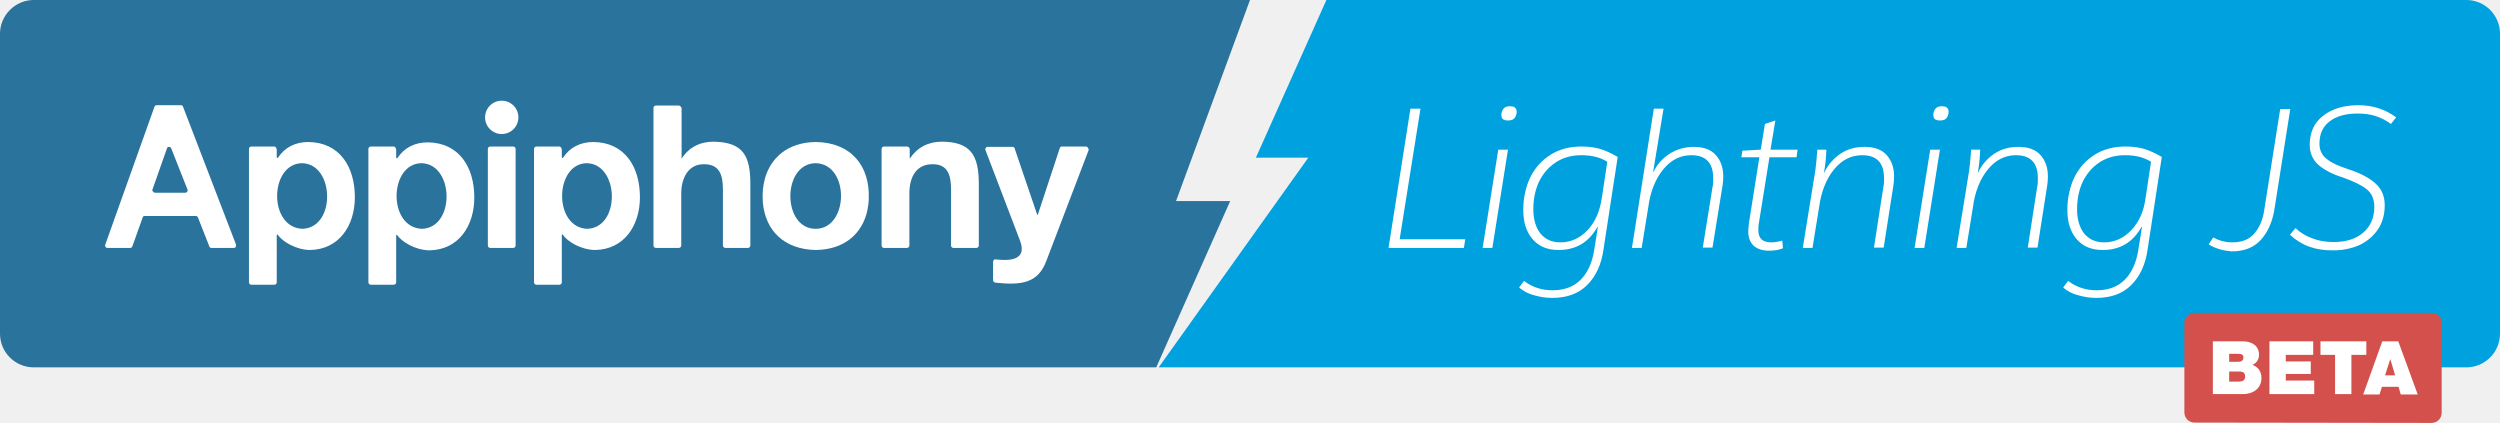
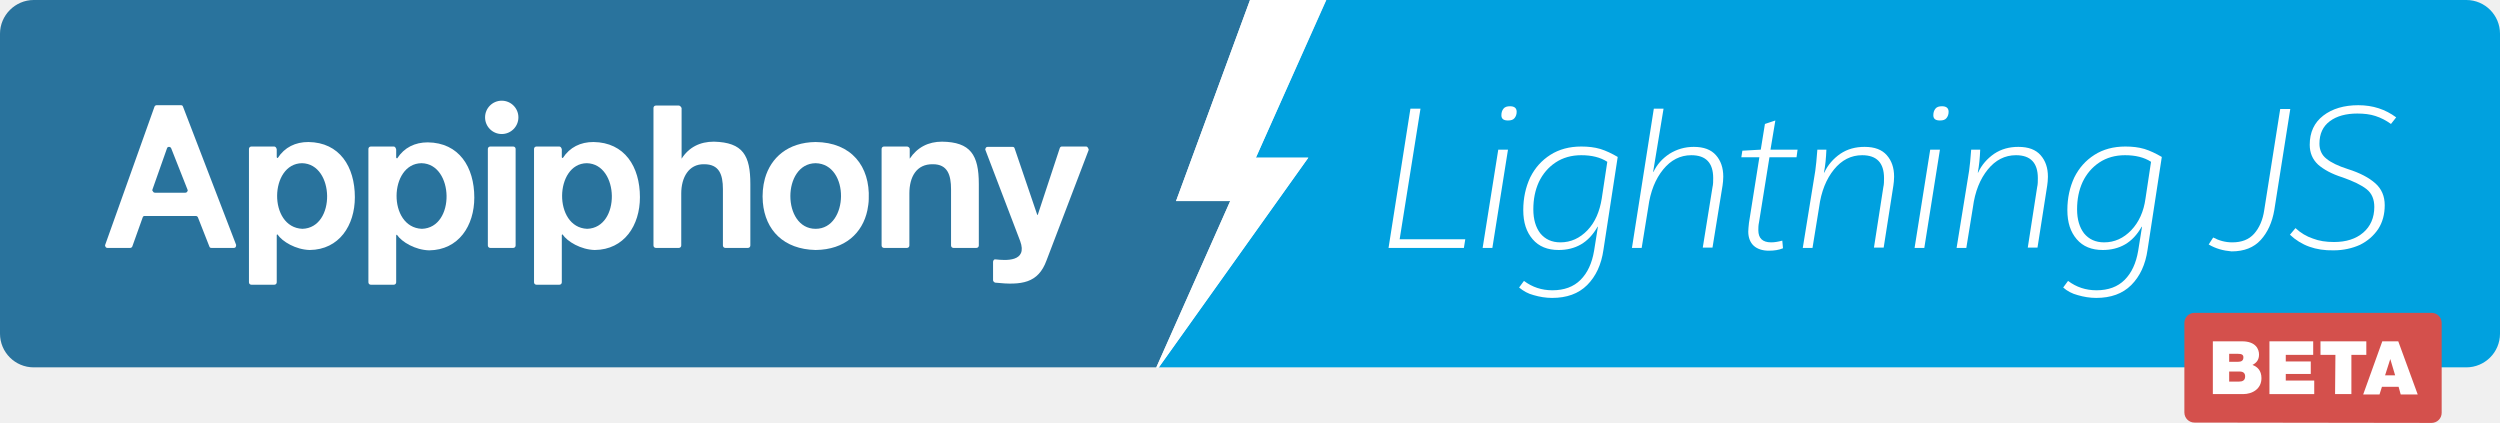
- <svg xmlns="http://www.w3.org/2000/svg" version="1.1" id="Layer_1" x="0px" y="0px" viewBox="0 0 720 121.7" style="enable-background:new 0 0 720 121.7;" xml:space="preserve">
+ <svg xmlns="http://www.w3.org/2000/svg" version="1.1" id="Layer_1" x="0px" y="0px" viewBox="-71 372.3 720 121.7" style="enable-background:new -71 372.3 720 121.7;" xml:space="preserve">
  <style type="text/css">
	.st0{fill:#00A1DF;}
	.st1{fill:#29739D;}
	.st2{fill:#FFFFFF;}
	.st3{fill:#D4504C;}
</style>
  <g>
-     <path class="st0" d="M710.3,0c5.4,0,9.7,4.4,9.7,9.7v86.4c0,5.4-4.4,9.7-9.7,9.7l-376.6,0l43.1-60.4l-15.1,0L382,0L710.3,0z" />
-     <path class="st1" d="M338.7,57.9L360,0L9.7,0C4.4,0,0,4.4,0,9.7l0,86.4c0,5.4,4.4,9.7,9.7,9.7l323.3,0l21.3-47.9L338.7,57.9z" />
+     <path class="st0" d="M639.3,372.3c5.4,0,9.7,4.4,9.7,9.7v86.4c0,5.4-4.4,9.7-9.7,9.7H262.7l43.1-60.4h-15.1l20.3-45.4H639.3z" />
+     <path class="st1" d="M267.7,430.2l21.3-57.9H-61.3c-5.3,0-9.7,4.4-9.7,9.7v86.4c0,5.4,4.4,9.7,9.7,9.7H262l21.3-47.9H267.7z" />
    <g>
-       <path class="st2" d="M403.1,68.9l18.9,0l-0.4,2.5l-21.7,0l6.3-40.1l2.9,0L403.1,68.9z" />
-       <path class="st2" d="M429.8,71.4H427l4.5-28.3h2.8L429.8,71.4z M432.4,33.2c0-0.8,0.2-1.4,0.6-1.9c0.4-0.5,1-0.7,1.9-0.7    c1.2,0,1.9,0.5,1.9,1.6c0,0.7-0.2,1.3-0.6,1.8c-0.4,0.5-1,0.7-1.9,0.7C433,34.7,432.4,34.2,432.4,33.2z" />
-       <path class="st2" d="M437.5,82.8l1.4-1.9c2.4,1.8,5.1,2.7,8.2,2.7c3.4,0,6.1-1,8.1-3c2-2,3.3-4.8,3.9-8.4l1.1-6.9h-0.1    c-1.3,2.3-2.9,4-4.8,5.1c-1.9,1.1-4.1,1.6-6.4,1.6c-3.2,0-5.7-1-7.5-3.1c-1.8-2.1-2.7-4.8-2.7-8.4c0-3.5,0.7-6.6,2-9.4    c1.4-2.8,3.3-4.9,5.8-6.5c2.5-1.6,5.5-2.4,8.9-2.4c2,0,3.8,0.2,5.5,0.7c1.6,0.5,3.3,1.3,5,2.3l-4.1,26.7    c-0.6,4.3-2.2,7.7-4.7,10.2c-2.5,2.5-5.9,3.7-10.1,3.7c-1.8,0-3.6-0.3-5.3-0.8C440.1,84.6,438.7,83.8,437.5,82.8z M461.3,57.2    l1.6-10.6c-2-1.3-4.5-1.9-7.5-1.9c-2.8,0-5.3,0.7-7.4,2.1c-2.1,1.4-3.7,3.3-4.8,5.6c-1.1,2.4-1.6,5-1.6,7.9c0,2.9,0.7,5.2,2,6.9    c1.4,1.7,3.3,2.6,5.8,2.6c3,0,5.6-1.2,7.8-3.5C459.4,64,460.7,60.9,461.3,57.2z" />
-       <path class="st2" d="M476.3,31.3l2.8,0l-3,18.2h0.1c1-2.1,2.5-3.8,4.6-5.2c2.1-1.3,4.4-2,7-2c2.9,0,5,0.8,6.4,2.4    c1.4,1.6,2.1,3.6,2.1,6.2c0,0.9-0.1,1.8-0.2,2.5l-2.9,17.9h-2.8l2.8-17.4c0.2-0.8,0.2-1.7,0.2-2.6c0-4.4-2.1-6.6-6.3-6.6    c-3.2,0-5.9,1.4-8.1,4.1c-2.2,2.7-3.7,6.3-4.3,10.9l-1.9,11.7h-2.8L476.3,31.3z" />
-       <path class="st2" d="M509.9,43.1l7.8,0l-0.3,2.2l-7.8,0L506.6,64c-0.2,0.9-0.2,1.7-0.2,2.3c0,2.3,1.2,3.5,3.7,3.5    c1,0,2.1-0.2,3.2-0.5l0.2,2.2c-1.2,0.5-2.5,0.7-4.1,0.7c-1.8,0-3.3-0.5-4.3-1.4c-1-0.9-1.6-2.3-1.6-4.1c0-0.6,0.1-1.5,0.2-2.5    l3-18.9l-5.2,0l0.3-1.9l5.3-0.3l1.2-7.4l3-1L509.9,43.1z" />
-       <path class="st2" d="M522.8,49.2c0.2-1.4,0.4-3.4,0.6-6.1h2.6c-0.1,2.4-0.3,4.6-0.7,6.6h0.1c1-2.2,2.6-4,4.6-5.4    c2.1-1.4,4.4-2,7-2c2.9,0,5,0.8,6.4,2.4c1.4,1.6,2.1,3.6,2.1,6.2c0,0.9-0.1,1.8-0.2,2.5l-2.8,17.9h-2.8l2.7-17.4    c0.2-0.8,0.2-1.7,0.2-2.6c0-4.4-2.1-6.6-6.3-6.6c-3.2,0-5.9,1.4-8.1,4.1s-3.7,6.3-4.3,10.9l-1.9,11.7h-2.8L522.8,49.2z" />
-       <path class="st2" d="M554.2,71.4l-2.8,0l4.5-28.3h2.8L554.2,71.4z M556.8,33.2c0-0.8,0.2-1.4,0.6-1.9c0.4-0.5,1-0.7,1.9-0.7    c1.2,0,1.9,0.5,1.9,1.6c0,0.7-0.2,1.3-0.6,1.8c-0.4,0.5-1,0.7-1.9,0.7C557.4,34.7,556.8,34.2,556.8,33.2z" />
-       <path class="st2" d="M567.1,49.2c0.2-1.4,0.4-3.4,0.6-6.1h2.6c-0.1,2.4-0.3,4.6-0.7,6.6h0.1c1-2.2,2.6-4,4.6-5.4    c2.1-1.4,4.4-2,7-2c2.9,0,5,0.8,6.4,2.4c1.4,1.6,2.1,3.6,2.1,6.2c0,0.9-0.1,1.8-0.2,2.5l-2.8,17.9H584l2.7-17.4    c0.2-0.8,0.2-1.7,0.2-2.6c0-4.4-2.1-6.6-6.3-6.6c-3.2,0-5.9,1.4-8.1,4.1c-2.2,2.7-3.7,6.3-4.3,10.9l-1.9,11.7l-2.8,0L567.1,49.2z" />
-       <path class="st2" d="M594.2,82.8l1.4-1.9c2.4,1.8,5.1,2.7,8.2,2.7c3.4,0,6.1-1,8.1-3c2-2,3.3-4.8,3.9-8.4l1.1-6.9h-0.1    c-1.3,2.3-2.9,4-4.8,5.1c-1.9,1.1-4.1,1.6-6.4,1.6c-3.2,0-5.7-1-7.5-3.1c-1.8-2.1-2.7-4.8-2.7-8.4c0-3.5,0.7-6.6,2-9.4    c1.4-2.8,3.3-4.9,5.8-6.5c2.5-1.6,5.5-2.4,8.9-2.4c2,0,3.8,0.2,5.5,0.7c1.6,0.5,3.3,1.3,5,2.3l-4.1,26.7    c-0.6,4.3-2.2,7.7-4.7,10.2c-2.5,2.5-5.9,3.7-10.1,3.7c-1.8,0-3.6-0.3-5.3-0.8C596.8,84.6,595.3,83.8,594.2,82.8z M617.9,57.2    l1.6-10.6c-2-1.3-4.5-1.9-7.5-1.9c-2.8,0-5.3,0.7-7.4,2.1c-2.1,1.4-3.7,3.3-4.8,5.6c-1.1,2.4-1.6,5-1.6,7.9c0,2.9,0.7,5.2,2,6.9    c1.4,1.7,3.3,2.6,5.8,2.6c3,0,5.6-1.2,7.8-3.5C616,64,617.4,60.9,617.9,57.2z" />
-       <path class="st2" d="M636.1,70.4l1.3-2c1.7,0.9,3.5,1.4,5.5,1.4c2.7,0,4.8-0.8,6.3-2.5c1.5-1.7,2.5-4,2.9-6.8l4.6-29.1l2.9,0    l-4.6,29.1c-0.6,3.5-1.9,6.4-3.9,8.6c-2,2.2-4.8,3.3-8.4,3.3C640.3,72.2,638.1,71.6,636.1,70.4z" />
-       <path class="st2" d="M659.5,67.6l1.6-1.9c1.5,1.4,3.2,2.4,5,3c1.8,0.7,3.8,1,6.1,1c3.5,0,6.3-0.9,8.4-2.7c2.1-1.8,3.2-4.3,3.2-7.4    c0-2.2-0.7-3.9-2.2-5.1c-1.5-1.2-3.8-2.3-6.9-3.4c-3.2-1-5.5-2.3-7.1-3.7c-1.6-1.5-2.4-3.4-2.4-5.7c0-3.6,1.3-6.4,3.9-8.4    c2.6-2,6-3,10.1-3c4.2,0,7.8,1.2,10.9,3.5l-1.5,1.9c-1.4-1-2.9-1.8-4.5-2.3c-1.5-0.5-3.3-0.7-5.2-0.7c-3.2,0-5.9,0.7-7.9,2.2    c-2,1.5-3,3.6-3,6.5c0,1.8,0.7,3.3,2,4.3c1.3,1.1,3.4,2.1,6.2,3c3.5,1.1,6.1,2.5,7.9,4.1c1.8,1.6,2.7,3.7,2.7,6.3    c0,2.6-0.6,4.9-1.9,6.9c-1.3,1.9-3,3.4-5.2,4.5c-2.2,1-4.8,1.6-7.6,1.6C666.9,72.2,662.8,70.7,659.5,67.6z" />
+       <path class="st2" d="M332.1,441.2H351l-0.4,2.5h-21.7l6.3-40.1h2.9L332.1,441.2z" />
+       <path class="st2" d="M358.8,443.7H356l4.5-28.3h2.8L358.8,443.7z M361.4,405.5c0-0.8,0.2-1.4,0.6-1.9s1-0.7,1.9-0.7    c1.2,0,1.9,0.5,1.9,1.6c0,0.7-0.2,1.3-0.6,1.8s-1,0.7-1.9,0.7C362,407,361.4,406.5,361.4,405.5z" />
+       <path class="st2" d="M366.5,455.1l1.4-1.9c2.4,1.8,5.1,2.7,8.2,2.7c3.4,0,6.1-1,8.1-3s3.3-4.8,3.9-8.4l1.1-6.9h-0.1    c-1.3,2.3-2.9,4-4.8,5.1s-4.1,1.6-6.4,1.6c-3.2,0-5.7-1-7.5-3.1s-2.7-4.8-2.7-8.4c0-3.5,0.7-6.6,2-9.4c1.4-2.8,3.3-4.9,5.8-6.5    c2.5-1.6,5.5-2.4,8.9-2.4c2,0,3.8,0.2,5.5,0.7c1.6,0.5,3.3,1.3,5,2.3l-4.1,26.7c-0.6,4.3-2.2,7.7-4.7,10.2s-5.9,3.7-10.1,3.7    c-1.8,0-3.6-0.3-5.3-0.8C369.1,456.9,367.7,456.1,366.5,455.1z M390.3,429.5l1.6-10.6c-2-1.3-4.5-1.9-7.5-1.9    c-2.8,0-5.3,0.7-7.4,2.1c-2.1,1.4-3.7,3.3-4.8,5.6c-1.1,2.4-1.6,5-1.6,7.9c0,2.9,0.7,5.2,2,6.9c1.4,1.7,3.3,2.6,5.8,2.6    c3,0,5.6-1.2,7.8-3.5C388.4,436.3,389.7,433.2,390.3,429.5z" />
+       <path class="st2" d="M405.3,403.6h2.8l-3,18.2h0.1c1-2.1,2.5-3.8,4.6-5.2c2.1-1.3,4.4-2,7-2c2.9,0,5,0.8,6.4,2.4    c1.4,1.6,2.1,3.6,2.1,6.2c0,0.9-0.1,1.8-0.2,2.5l-2.9,17.9h-2.8l2.8-17.4c0.2-0.8,0.2-1.7,0.2-2.6c0-4.4-2.1-6.6-6.3-6.6    c-3.2,0-5.9,1.4-8.1,4.1c-2.2,2.7-3.7,6.3-4.3,10.9l-1.9,11.7H399L405.3,403.6z" />
+       <path class="st2" d="M438.9,415.4h7.8l-0.3,2.2h-7.8l-3,18.7c-0.2,0.9-0.2,1.7-0.2,2.3c0,2.3,1.2,3.5,3.7,3.5c1,0,2.1-0.2,3.2-0.5    l0.2,2.2c-1.2,0.5-2.5,0.7-4.1,0.7c-1.8,0-3.3-0.5-4.3-1.4c-1-0.9-1.6-2.3-1.6-4.1c0-0.6,0.1-1.5,0.2-2.5l3-18.9h-5.2l0.3-1.9    l5.3-0.3l1.2-7.4l3-1L438.9,415.4z" />
+       <path class="st2" d="M451.8,421.5c0.2-1.4,0.4-3.4,0.6-6.1h2.6c-0.1,2.4-0.3,4.6-0.7,6.6h0.1c1-2.2,2.6-4,4.6-5.4    c2.1-1.4,4.4-2,7-2c2.9,0,5,0.8,6.4,2.4c1.4,1.6,2.1,3.6,2.1,6.2c0,0.9-0.1,1.8-0.2,2.5l-2.8,17.9h-2.8l2.7-17.4    c0.2-0.8,0.2-1.7,0.2-2.6c0-4.4-2.1-6.6-6.3-6.6c-3.2,0-5.9,1.4-8.1,4.1c-2.2,2.7-3.7,6.3-4.3,10.9l-1.9,11.7h-2.8L451.8,421.5z" />
+       <path class="st2" d="M483.2,443.7h-2.8l4.5-28.3h2.8L483.2,443.7z M485.8,405.5c0-0.8,0.2-1.4,0.6-1.9c0.4-0.5,1-0.7,1.9-0.7    c1.2,0,1.9,0.5,1.9,1.6c0,0.7-0.2,1.3-0.6,1.8c-0.4,0.5-1,0.7-1.9,0.7C486.4,407,485.8,406.5,485.8,405.5z" />
+       <path class="st2" d="M496.1,421.5c0.2-1.4,0.4-3.4,0.6-6.1h2.6c-0.1,2.4-0.3,4.6-0.7,6.6h0.1c1-2.2,2.6-4,4.6-5.4    c2.1-1.4,4.4-2,7-2c2.9,0,5,0.8,6.4,2.4c1.4,1.6,2.1,3.6,2.1,6.2c0,0.9-0.1,1.8-0.2,2.5l-2.8,17.9H513l2.7-17.4    c0.2-0.8,0.2-1.7,0.2-2.6c0-4.4-2.1-6.6-6.3-6.6c-3.2,0-5.9,1.4-8.1,4.1c-2.2,2.7-3.7,6.3-4.3,10.9l-1.9,11.7h-2.8L496.1,421.5z" />
+       <path class="st2" d="M523.2,455.1l1.4-1.9c2.4,1.8,5.1,2.7,8.2,2.7c3.4,0,6.1-1,8.1-3s3.3-4.8,3.9-8.4l1.1-6.9h-0.1    c-1.3,2.3-2.9,4-4.8,5.1c-1.9,1.1-4.1,1.6-6.4,1.6c-3.2,0-5.7-1-7.5-3.1s-2.7-4.8-2.7-8.4c0-3.5,0.7-6.6,2-9.4    c1.4-2.8,3.3-4.9,5.8-6.5c2.5-1.6,5.5-2.4,8.9-2.4c2,0,3.8,0.2,5.5,0.7c1.6,0.5,3.3,1.3,5,2.3l-4.1,26.7    c-0.6,4.3-2.2,7.7-4.7,10.2s-5.9,3.7-10.1,3.7c-1.8,0-3.6-0.3-5.3-0.8C525.8,456.9,524.3,456.1,523.2,455.1z M546.9,429.5    l1.6-10.6c-2-1.3-4.5-1.9-7.5-1.9c-2.8,0-5.3,0.7-7.4,2.1c-2.1,1.4-3.7,3.3-4.8,5.6c-1.1,2.4-1.6,5-1.6,7.9c0,2.9,0.7,5.2,2,6.9    c1.4,1.7,3.3,2.6,5.8,2.6c3,0,5.6-1.2,7.8-3.5C545,436.3,546.4,433.2,546.9,429.5z" />
+       <path class="st2" d="M565.1,442.7l1.3-2c1.7,0.9,3.5,1.4,5.5,1.4c2.7,0,4.8-0.8,6.3-2.5c1.5-1.7,2.5-4,2.9-6.8l4.6-29.1h2.9    l-4.6,29.1c-0.6,3.5-1.9,6.4-3.9,8.6c-2,2.2-4.8,3.3-8.4,3.3C569.3,444.5,567.1,443.9,565.1,442.7z" />
+       <path class="st2" d="M588.5,439.9l1.6-1.9c1.5,1.4,3.2,2.4,5,3c1.8,0.7,3.8,1,6.1,1c3.5,0,6.3-0.9,8.4-2.7    c2.1-1.8,3.2-4.3,3.2-7.4c0-2.2-0.7-3.9-2.2-5.1s-3.8-2.3-6.9-3.4c-3.2-1-5.5-2.3-7.1-3.7c-1.6-1.5-2.4-3.4-2.4-5.7    c0-3.6,1.3-6.4,3.9-8.4c2.6-2,6-3,10.1-3c4.2,0,7.8,1.2,10.9,3.5l-1.5,1.9c-1.4-1-2.9-1.8-4.5-2.3c-1.5-0.5-3.3-0.7-5.2-0.7    c-3.2,0-5.9,0.7-7.9,2.2s-3,3.6-3,6.5c0,1.8,0.7,3.3,2,4.3c1.3,1.1,3.4,2.1,6.2,3c3.5,1.1,6.1,2.5,7.9,4.1    c1.8,1.6,2.7,3.7,2.7,6.3c0,2.6-0.6,4.9-1.9,6.9c-1.3,1.9-3,3.4-5.2,4.5c-2.2,1-4.8,1.6-7.6,1.6    C595.9,444.5,591.8,443,588.5,439.9z" />
    </g>
-     <circle class="st2" cx="144.5" cy="33.8" r="4.8" />
-     <path class="st2" d="M141.2,42.2c-0.4,0-0.7,0.3-0.7,0.7v27.8c0,0.4,0.3,0.7,0.7,0.7h6.6c0.4,0,0.7-0.3,0.7-0.7V42.9   c0-0.4-0.3-0.7-0.7-0.7L141.2,42.2z" />
-     <path class="st2" d="M113.4,42.2l-6.6,0c-0.4,0-0.7,0.3-0.7,0.7l0,38.4c0,0.4,0.3,0.7,0.7,0.7l6.6,0c0.4,0,0.7-0.3,0.7-0.7l0-13.5   c0-0.1,0.1-0.2,0.2-0.2c1.4,2.1,5.3,4.4,9.3,4.5c8.5-0.1,13-7.1,13-15.2c0-8.8-4.4-15.8-13.4-15.9c-3.7,0-6.8,1.5-8.8,4.6   c-0.2,0-0.3-0.1-0.3-0.3v-2.2C114,42.5,113.7,42.2,113.4,42.2z M121.4,47c9.4,0.2,9.8,18.6,0.1,18.9C111.6,65.5,112,47.1,121.4,47z   " />
-     <path class="st2" d="M37.5,71.4c0.3,0,0.5-0.2,0.6-0.4l3-8.4c0.1-0.3,0.3-0.4,0.6-0.4l14.7,0c0.3,0,0.5,0.2,0.6,0.4l3.3,8.4   c0.1,0.3,0.3,0.4,0.6,0.4h6.5c0.2,0,0.4-0.1,0.5-0.3c0.1-0.2,0.1-0.4,0.1-0.6L52.7,30.7c-0.1-0.3-0.3-0.4-0.6-0.4l-7,0   c-0.3,0-0.5,0.2-0.6,0.4L30.3,70.5c-0.1,0.2,0,0.4,0.1,0.6c0.1,0.2,0.3,0.3,0.5,0.3L37.5,71.4z M43.9,54.6l4.2-11.9   c0.1-0.3,0.3-0.4,0.6-0.4c0.3,0,0.5,0.2,0.6,0.4L54,54.6c0.1,0.2,0.1,0.4-0.1,0.6c-0.1,0.2-0.3,0.3-0.5,0.3l-8.8,0   c-0.2,0-0.4-0.1-0.5-0.3C43.9,55,43.8,54.8,43.9,54.6z" />
-     <path class="st2" d="M79,42.2l-6.6,0c-0.4,0-0.7,0.3-0.7,0.7l0,38.4c0,0.4,0.3,0.7,0.7,0.7H79c0.4,0,0.7-0.3,0.7-0.7V67.7   c0-0.1,0.1-0.2,0.2-0.2c1.4,2.1,5.3,4.4,9.3,4.5c8.5-0.1,13-7.1,13-15.2c0-8.8-4.4-15.8-13.4-15.9c-3.7,0-6.8,1.5-8.8,4.6   c-0.2,0-0.3-0.1-0.3-0.3v-2.2C79.6,42.5,79.3,42.2,79,42.2z M87,47c9.4,0.2,9.8,18.6,0.1,18.9C77.2,65.5,77.6,47.1,87,47z" />
-     <path class="st2" d="M161.1,42.2l-6.6,0c-0.4,0-0.7,0.3-0.7,0.7v38.4c0,0.4,0.3,0.7,0.7,0.7l6.6,0c0.4,0,0.7-0.3,0.7-0.7V67.7   c0-0.1,0.1-0.2,0.2-0.2c1.4,2.1,5.3,4.4,9.3,4.5c8.5-0.1,13-7.1,13-15.2c0-8.8-4.4-15.8-13.4-15.9c-3.7,0-6.8,1.5-8.8,4.6   c-0.2,0-0.3-0.1-0.3-0.3v-2.2C161.7,42.5,161.4,42.2,161.1,42.2z M169,47c9.4,0.2,9.8,18.6,0.1,18.9C159.3,65.5,159.7,47.1,169,47z   " />
-     <path class="st2" d="M312.8,42.2l-7,0c-0.3,0-0.5,0.2-0.6,0.5l-6.3,19.1c0,0,0,0.1-0.1,0.1c0,0-0.1,0-0.1-0.1l-6.5-19.1   c-0.1-0.3-0.3-0.4-0.6-0.4l-7.2,0c-0.2,0-0.4,0.1-0.5,0.3c-0.1,0.2-0.2,0.4-0.1,0.6l10,26.2c0,0,0,0,0,0c2.3,6.2-4.4,5.6-7.1,5.3   c-0.2,0-0.4,0-0.5,0.2c-0.1,0.1-0.2,0.3-0.2,0.5l0,5.3c0,0.3,0.3,0.6,0.6,0.7c7.6,0.8,12.4,0.2,14.8-6.4c0,0,0,0,0,0l12.1-31.7   c0.1-0.2,0-0.4-0.1-0.6C313.2,42.3,313,42.2,312.8,42.2z" />
-     <path class="st2" d="M261.2,42.2l-6.6,0c-0.4,0-0.7,0.3-0.7,0.7v27.8c0,0.4,0.3,0.7,0.7,0.7h6.6c0.4,0,0.7-0.3,0.7-0.7v-15   c0,0,0,0,0,0c0-4.7,2-8.5,6.8-8.4c4.2,0,5.2,3.1,5.2,7.2c0,0,0,0,0,0v16.2c0,0.4,0.3,0.7,0.7,0.7l6.6,0c0.4,0,0.7-0.3,0.7-0.7V53   c0-8.4-2.4-12.1-10.6-12.2c0,0,0,0,0,0c-3.9,0-7.1,1.6-9.3,4.9v-2.9C261.9,42.5,261.6,42.2,261.2,42.2z" />
-     <path class="st2" d="M234.9,72c8.5-0.1,13.5-4.9,14.9-11.4c0.2-1.1,0.4-2.2,0.4-3.3c0.4-9.4-5-16.3-15.3-16.4   c-8,0.1-12.9,4.5-14.6,10.5c-0.6,2.2-0.8,4.6-0.6,6.9C220.4,66.3,225.7,71.8,234.9,72z M234.9,47c9.9,0.2,9.6,18.9,0,18.9   C225.2,65.9,225.2,47.1,234.9,47z" />
-     <path class="st2" d="M195.5,30.4l-6.6,0c-0.4,0-0.7,0.3-0.7,0.7l0,39.6c0,0.4,0.3,0.7,0.7,0.7h6.6c0.4,0,0.7-0.3,0.7-0.7v-15   c0,0,0,0,0,0c0-4.5,2.1-8.5,6.6-8.4c4.3,0,5.4,2.9,5.4,7.2c0,0,0,0,0,0v16.2c0,0.4,0.3,0.7,0.7,0.7l6.5,0c0.4,0,0.7-0.3,0.7-0.7V53   c0-8.2-2.1-12-10.5-12.2c0,0,0,0,0,0c-4,0-7.2,1.6-9.3,4.9V31.1C196.1,30.7,195.8,30.4,195.5,30.4z" />
+     <circle class="st2" cx="73.5" cy="406.1" r="4.8" />
+     <path class="st2" d="M70.2,414.5c-0.4,0-0.7,0.3-0.7,0.7V443c0,0.4,0.3,0.7,0.7,0.7h6.6c0.4,0,0.7-0.3,0.7-0.7v-27.8   c0-0.4-0.3-0.7-0.7-0.7H70.2z" />
+     <path class="st2" d="M42.4,414.5h-6.6c-0.4,0-0.7,0.3-0.7,0.7v38.4c0,0.4,0.3,0.7,0.7,0.7h6.6c0.4,0,0.7-0.3,0.7-0.7v-13.5   c0-0.1,0.1-0.2,0.2-0.2c1.4,2.1,5.3,4.4,9.3,4.5c8.5-0.1,13-7.1,13-15.2c0-8.8-4.4-15.8-13.4-15.9c-3.7,0-6.8,1.5-8.8,4.6   c-0.2,0-0.3-0.1-0.3-0.3v-2.2C43,414.8,42.7,414.5,42.4,414.5z M50.4,419.3c9.4,0.2,9.8,18.6,0.1,18.9   C40.6,437.8,41,419.4,50.4,419.3z" />
+     <path class="st2" d="M-33.5,443.7c0.3,0,0.5-0.2,0.6-0.4l3-8.4c0.1-0.3,0.3-0.4,0.6-0.4h14.7c0.3,0,0.5,0.2,0.6,0.4l3.3,8.4   c0.1,0.3,0.3,0.4,0.6,0.4h6.5c0.2,0,0.4-0.1,0.5-0.3C-3,443.2-3,443-3,442.8L-18.3,403c-0.1-0.3-0.3-0.4-0.6-0.4h-7   c-0.3,0-0.5,0.2-0.6,0.4l-14.2,39.8c-0.1,0.2,0,0.4,0.1,0.6c0.1,0.2,0.3,0.3,0.5,0.3H-33.5z M-27.1,426.9l4.2-11.9   c0.1-0.3,0.3-0.4,0.6-0.4s0.5,0.2,0.6,0.4l4.7,11.9c0.1,0.2,0.1,0.4-0.1,0.6c-0.1,0.2-0.3,0.3-0.5,0.3h-8.8c-0.2,0-0.4-0.1-0.5-0.3   C-27.1,427.3-27.2,427.1-27.1,426.9z" />
+     <path class="st2" d="M8,414.5H1.4c-0.4,0-0.7,0.3-0.7,0.7v38.4c0,0.4,0.3,0.7,0.7,0.7H8c0.4,0,0.7-0.3,0.7-0.7V440   c0-0.1,0.1-0.2,0.2-0.2c1.4,2.1,5.3,4.4,9.3,4.5c8.5-0.1,13-7.1,13-15.2c0-8.8-4.4-15.8-13.4-15.9c-3.7,0-6.8,1.5-8.8,4.6   c-0.2,0-0.3-0.1-0.3-0.3v-2.2C8.6,414.8,8.3,414.5,8,414.5z M16,419.3c9.4,0.2,9.8,18.6,0.1,18.9C6.2,437.8,6.6,419.4,16,419.3z" />
+     <path class="st2" d="M90.1,414.5h-6.6c-0.4,0-0.7,0.3-0.7,0.7v38.4c0,0.4,0.3,0.7,0.7,0.7h6.6c0.4,0,0.7-0.3,0.7-0.7V440   c0-0.1,0.1-0.2,0.2-0.2c1.4,2.1,5.3,4.4,9.3,4.5c8.5-0.1,13-7.1,13-15.2c0-8.8-4.4-15.8-13.4-15.9c-3.7,0-6.8,1.5-8.8,4.6   c-0.2,0-0.3-0.1-0.3-0.3v-2.2C90.7,414.8,90.4,414.5,90.1,414.5z M98,419.3c9.4,0.2,9.8,18.6,0.1,18.9   C88.3,437.8,88.7,419.4,98,419.3z" />
+     <path class="st2" d="M241.8,414.5h-7c-0.3,0-0.5,0.2-0.6,0.5l-6.3,19.1c0,0,0,0.1-0.1,0.1c0,0-0.1,0-0.1-0.1l-6.5-19.1   c-0.1-0.3-0.3-0.4-0.6-0.4h-7.2c-0.2,0-0.4,0.1-0.5,0.3c-0.1,0.2-0.2,0.4-0.1,0.6l10,26.2l0,0c2.3,6.2-4.4,5.6-7.1,5.3   c-0.2,0-0.4,0-0.5,0.2c-0.1,0.1-0.2,0.3-0.2,0.5v5.3c0,0.3,0.3,0.6,0.6,0.7c7.6,0.8,12.4,0.2,14.8-6.4l0,0l12.1-31.7   c0.1-0.2,0-0.4-0.1-0.6C242.2,414.6,242,414.5,241.8,414.5z" />
+     <path class="st2" d="M190.2,414.5h-6.6c-0.4,0-0.7,0.3-0.7,0.7V443c0,0.4,0.3,0.7,0.7,0.7h6.6c0.4,0,0.7-0.3,0.7-0.7v-15l0,0   c0-4.7,2-8.5,6.8-8.4c4.2,0,5.2,3.1,5.2,7.2l0,0V443c0,0.4,0.3,0.7,0.7,0.7h6.6c0.4,0,0.7-0.3,0.7-0.7v-17.7   c0-8.4-2.4-12.1-10.6-12.2l0,0c-3.9,0-7.1,1.6-9.3,4.9v-2.9C190.9,414.8,190.6,414.5,190.2,414.5z" />
+     <path class="st2" d="M163.9,444.3c8.5-0.1,13.5-4.9,14.9-11.4c0.2-1.1,0.4-2.2,0.4-3.3c0.4-9.4-5-16.3-15.3-16.4   c-8,0.1-12.9,4.5-14.6,10.5c-0.6,2.2-0.8,4.6-0.6,6.9C149.4,438.6,154.7,444.1,163.9,444.3z M163.9,419.3c9.9,0.2,9.6,18.9,0,18.9   C154.2,438.2,154.2,419.4,163.9,419.3z" />
+     <path class="st2" d="M124.5,402.7h-6.6c-0.4,0-0.7,0.3-0.7,0.7V443c0,0.4,0.3,0.7,0.7,0.7h6.6c0.4,0,0.7-0.3,0.7-0.7v-15l0,0   c0-4.5,2.1-8.5,6.6-8.4c4.3,0,5.4,2.9,5.4,7.2l0,0V443c0,0.4,0.3,0.7,0.7,0.7h6.5c0.4,0,0.7-0.3,0.7-0.7v-17.7   c0-8.2-2.1-12-10.5-12.2l0,0c-4,0-7.2,1.6-9.3,4.9v-14.6C125.1,403,124.8,402.7,124.5,402.7z" />
+     <g>
+       <polygon class="st2" points="262,478.2 283.3,430.2 267.7,430.2 289,372.3 310.9,372.3 290.7,417.7 305.8,417.7 262.7,478.2   " />
+     </g>
  </g>
  <g>
-     <path class="st3" d="M632,121.7c-1.6,0-2.9-1.3-2.9-2.9V93c0-1.6,1.3-2.9,2.9-2.9l68.3,0c1.6,0,2.9,1.3,2.9,2.9l0,25.9   c0,1.6-1.3,2.9-2.9,2.9L632,121.7z" />
+     <path class="st3" d="M561,494c-1.6,0-2.9-1.3-2.9-2.9v-25.8c0-1.6,1.3-2.9,2.9-2.9h68.3c1.6,0,2.9,1.3,2.9,2.9v25.9   c0,1.6-1.3,2.9-2.9,2.9L561,494z" />
    <g>
-       <path class="st2" d="M637.3,98.3h8.4c4,0,4.9,2.3,4.9,3.8c0,1.5-0.7,2.4-1.9,3c1.4,0.5,2.6,1.6,2.6,3.8c0,3.1-2.6,4.6-5.3,4.6    h-8.7L637.3,98.3z M642,104.2h2.5c1,0,1.6-0.3,1.6-1.3c0-0.8-0.6-1-1.6-1H642V104.2z M642,109.9h2.8c1,0,1.8-0.3,1.8-1.5    c0-0.9-0.5-1.4-1.6-1.4H642V109.9z" />
-       <path class="st2" d="M653.6,98.3l12.6,0v3.9h-7.9v1.9l7.2,0v3.6l-7.2,0v1.9l8.2,0v3.9l-12.9,0L653.6,98.3z" />
-       <path class="st2" d="M672.6,102.2h-4.3v-3.9h13.2v3.9h-4.3l0,11.3h-4.7V102.2z" />
-       <path class="st2" d="M686.1,98.3h4.6l5.6,15.3h-4.9l-0.6-2.2h-4.8l-0.7,2.2h-4.7L686.1,98.3z M689.8,108.1l-1.4-4.7h0l-1.5,4.7    H689.8z" />
+       <path class="st2" d="M566.3,470.6h8.4c4,0,4.9,2.3,4.9,3.8s-0.7,2.4-1.9,3c1.4,0.5,2.6,1.6,2.6,3.8c0,3.1-2.6,4.6-5.3,4.6h-8.7    V470.6z M571,476.5h2.5c1,0,1.6-0.3,1.6-1.3c0-0.8-0.6-1-1.6-1H571V476.5z M571,482.2h2.8c1,0,1.8-0.3,1.8-1.5    c0-0.9-0.5-1.4-1.6-1.4h-3V482.2z" />
+       <path class="st2" d="M582.6,470.6h12.6v3.9h-7.9v1.9h7.2v3.6h-7.2v1.9h8.2v3.9h-12.9L582.6,470.6z" />
+       <path class="st2" d="M601.6,474.5h-4.3v-3.9h13.2v3.9h-4.3v11.3h-4.7L601.6,474.5L601.6,474.5z" />
+       <path class="st2" d="M615.1,470.6h4.6l5.6,15.3h-4.9l-0.6-2.2H615l-0.7,2.2h-4.7L615.1,470.6z M618.8,480.4l-1.4-4.7l0,0l-1.5,4.7    H618.8z" />
    </g>
  </g>
</svg>
